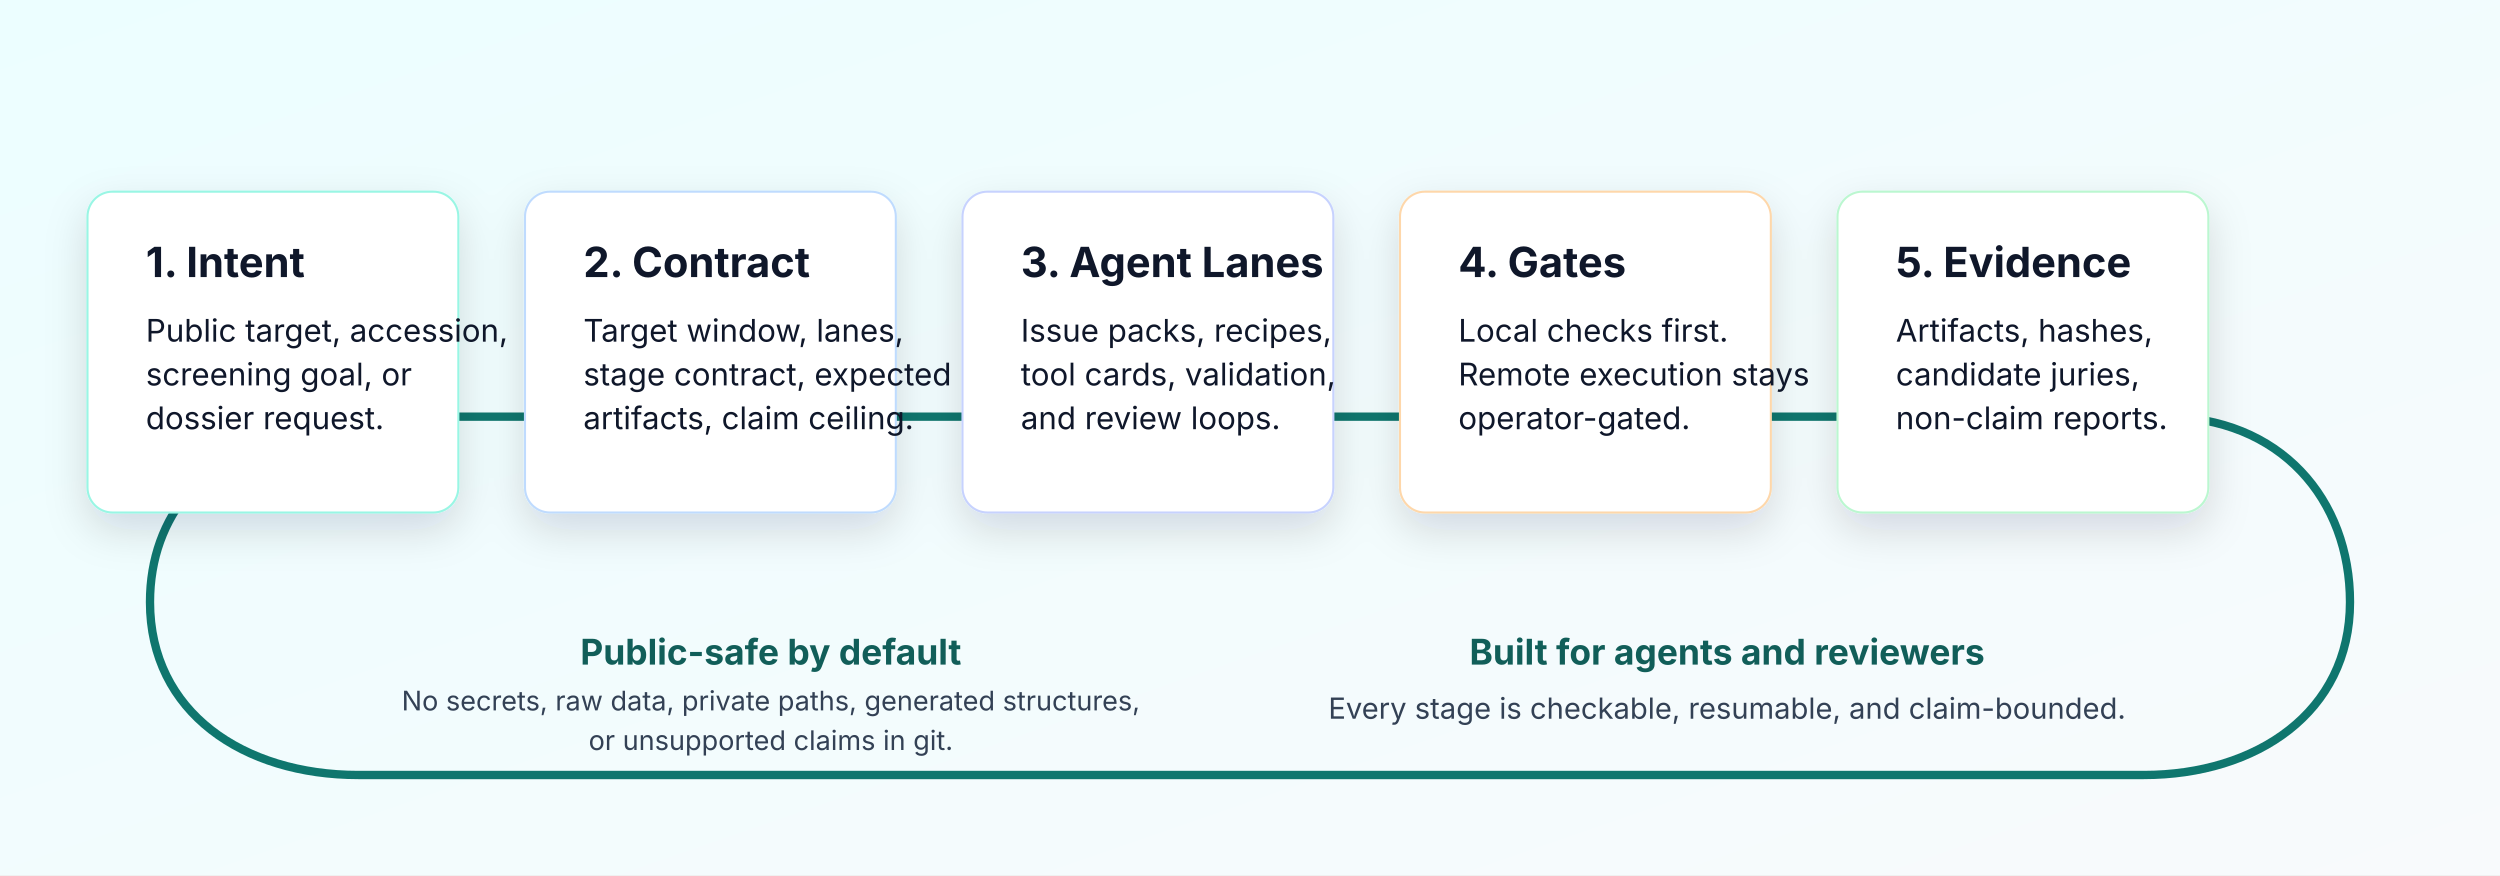
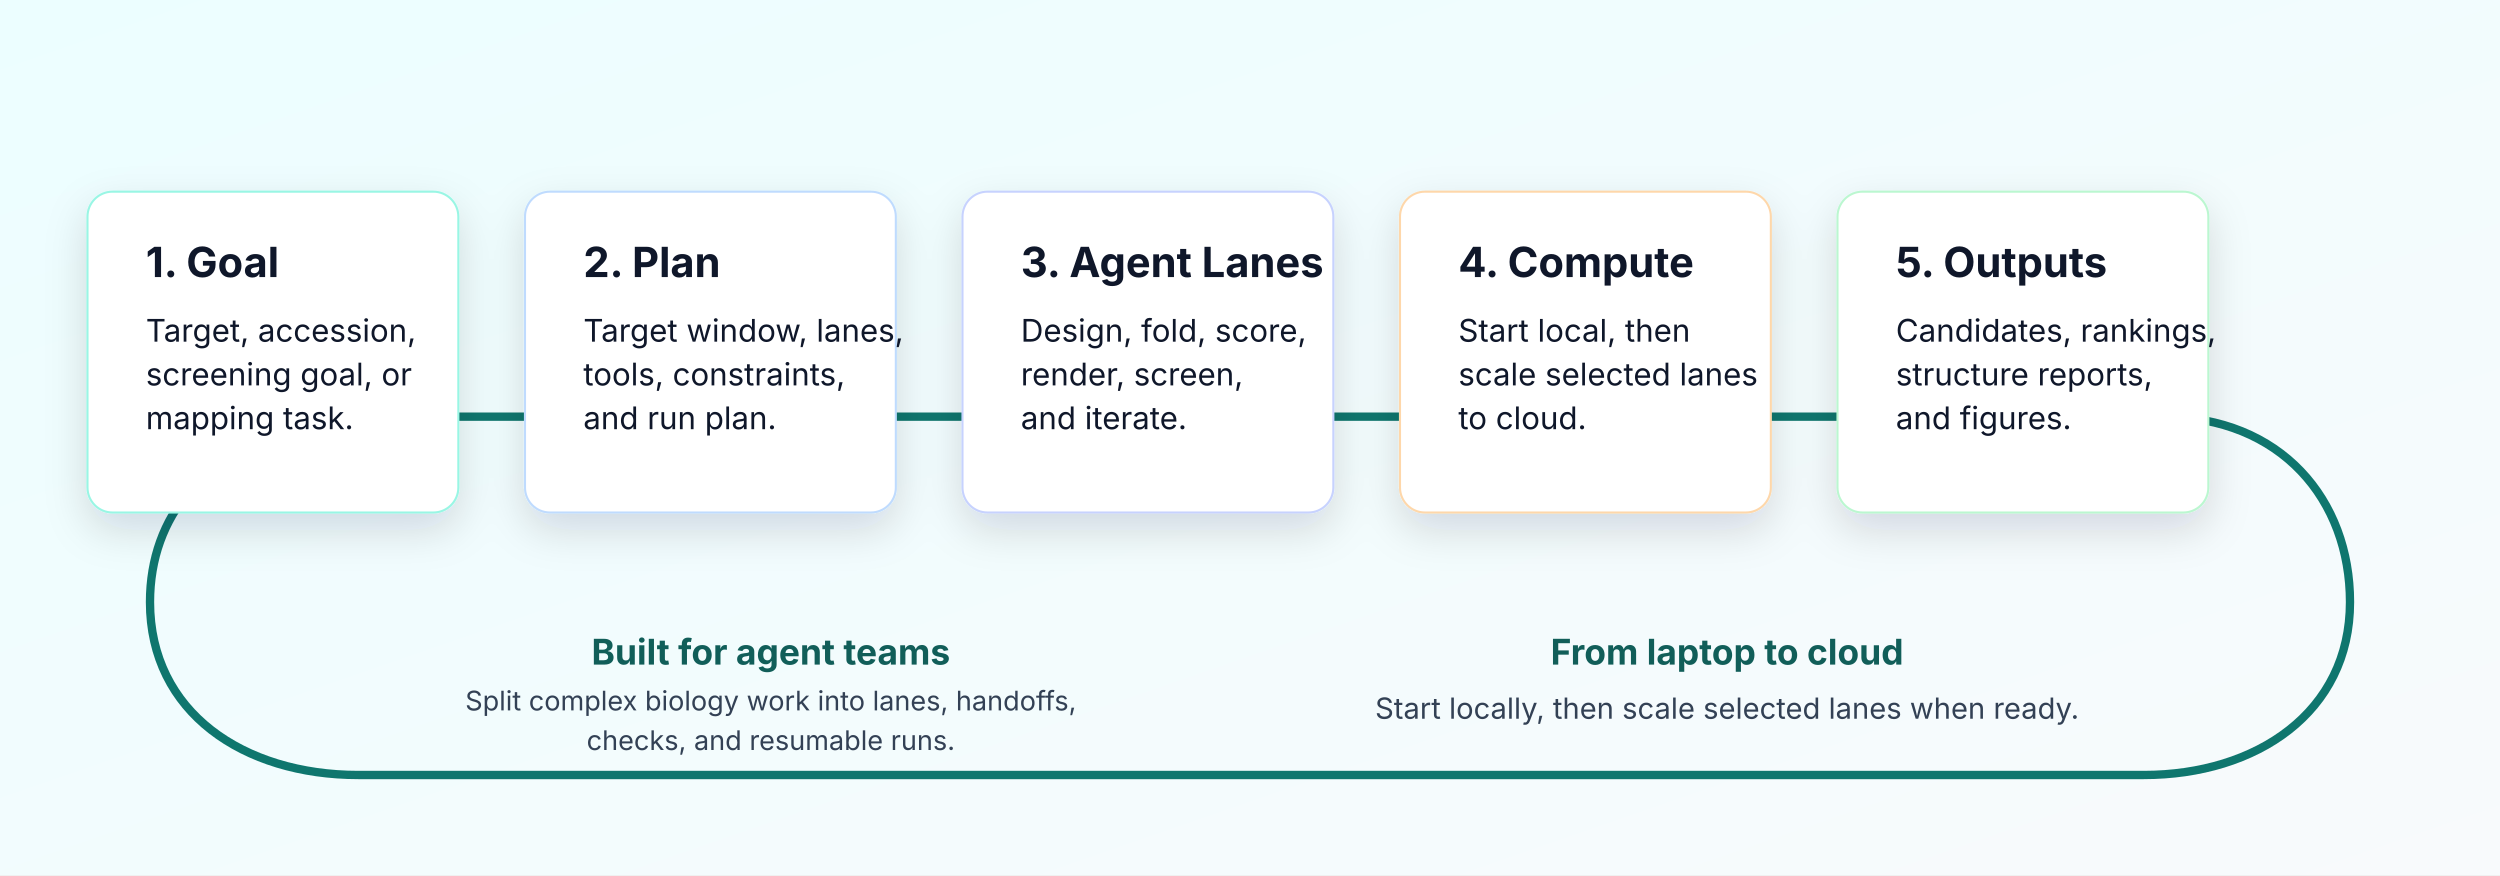
<svg xmlns="http://www.w3.org/2000/svg" width="1200" height="420" viewBox="0 0 1200 420" role="img" aria-labelledby="title desc">
  <defs>
    <linearGradient id="top" x1="0" y1="0" x2="1" y2="1">
      <stop offset="0" stop-color="#ecfeff" />
      <stop offset="1" stop-color="#f8fafc" />
    </linearGradient>
    <filter id="shadow" x="-20%" y="-20%" width="140%" height="140%">
      <feDropShadow dx="0" dy="8" stdDeviation="10" flood-color="#0f172a" flood-opacity="0.14" />
    </filter>
    <marker id="arrow" viewBox="0 0 10 10" refX="8.5" refY="5" markerWidth="7" markerHeight="7" orient="auto-start-reverse">
      <path d="M 0 0 L 10 5 L 0 10 z" fill="#0f766e" />
    </marker>
  </defs>
  <rect width="1200" height="420" rx="0" fill="url(#top)" />
  <g fill="none" stroke="#0f766e" stroke-width="4" marker-end="url(#arrow)">
    <path d="M 201 200 H 290" />
    <path d="M 410 200 H 498" />
    <path d="M 620 200 H 708" />
    <path d="M 830 200 H 918" />
    <path d="M 1038 200 C 1095 200 1128 240 1128 289 C 1128 342 1083 372 1029 372 H 172 C 117 372 72 342 72 289 C 72 247 99 217 142 206" />
  </g>
  <g filter="url(#shadow)">
    <rect x="42" y="92" width="178" height="154" rx="12" fill="#ffffff" stroke="#99f6e4" />
    <rect x="252" y="92" width="178" height="154" rx="12" fill="#ffffff" stroke="#bfdbfe" />
    <rect x="462" y="92" width="178" height="154" rx="12" fill="#ffffff" stroke="#c7d2fe" />
    <rect x="672" y="92" width="178" height="154" rx="12" fill="#ffffff" stroke="#fed7aa" />
    <rect x="882" y="92" width="178" height="154" rx="12" fill="#ffffff" stroke="#bbf7d0" />
  </g>
  <g font-family="Inter, ui-sans-serif, system-ui, -apple-system, BlinkMacSystemFont, Segoe UI, sans-serif" fill="#0f172a">
-     <text x="70" y="133" font-size="20" font-weight="700">1. Intent</text>
-     <text x="70" y="164" font-size="15">Public target, accession,</text>
+     <text x="70" y="133" font-size="20" font-weight="700">1. Goal</text>
+     <text x="70" y="164" font-size="15">Target, accession,</text>
    <text x="70" y="185" font-size="15">screening goal, or</text>
-     <text x="70" y="206" font-size="15">dossier request.</text>
-     <text x="280" y="133" font-size="20" font-weight="700">2. Contract</text>
+     <text x="70" y="206" font-size="15">mapping task.</text>
+     <text x="280" y="133" font-size="20" font-weight="700">2. Plan</text>
    <text x="280" y="164" font-size="15">Target window, lanes,</text>
-     <text x="280" y="185" font-size="15">stage contract, expected</text>
-     <text x="280" y="206" font-size="15">artifacts, claim ceiling.</text>
+     <text x="280" y="185" font-size="15">tools, constraints,</text>
+     <text x="280" y="206" font-size="15">and run plan.</text>
    <text x="490" y="133" font-size="20" font-weight="700">3. Agent Lanes</text>
-     <text x="490" y="164" font-size="15">Issue packs, recipes,</text>
-     <text x="490" y="185" font-size="15">tool cards, validation,</text>
-     <text x="490" y="206" font-size="15">and review loops.</text>
-     <text x="700" y="133" font-size="20" font-weight="700">4. Gates</text>
-     <text x="700" y="164" font-size="15">Local checks first.</text>
-     <text x="700" y="185" font-size="15">Remote execution stays</text>
-     <text x="700" y="206" font-size="15">operator-gated.</text>
-     <text x="910" y="133" font-size="20" font-weight="700">5. Evidence</text>
-     <text x="910" y="164" font-size="15">Artifacts, hashes,</text>
-     <text x="910" y="185" font-size="15">candidate juries,</text>
-     <text x="910" y="206" font-size="15">non-claim reports.</text>
-     <text x="370" y="319" text-anchor="middle" font-size="17" font-weight="700" fill="#115e59">Public-safe by default</text>
-     <text x="370" y="341" text-anchor="middle" font-size="13" fill="#334155">No secrets, raw data, private paths, generated structures,</text>
-     <text x="370" y="360" text-anchor="middle" font-size="13" fill="#334155">or unsupported claims in git.</text>
-     <text x="829" y="319" text-anchor="middle" font-size="17" font-weight="700" fill="#115e59">Built for agents and reviewers</text>
-     <text x="829" y="345" text-anchor="middle" font-size="14" fill="#334155">Every stage is checkable, resumable, and claim-bounded.</text>
+     <text x="490" y="164" font-size="15">Design, fold, score,</text>
+     <text x="490" y="185" font-size="15">render, screen,</text>
+     <text x="490" y="206" font-size="15">and iterate.</text>
+     <text x="700" y="133" font-size="20" font-weight="700">4. Compute</text>
+     <text x="700" y="164" font-size="15">Start local, then</text>
+     <text x="700" y="185" font-size="15">scale selected lanes</text>
+     <text x="700" y="206" font-size="15">to cloud.</text>
+     <text x="910" y="133" font-size="20" font-weight="700">5. Outputs</text>
+     <text x="910" y="164" font-size="15">Candidates, rankings,</text>
+     <text x="910" y="185" font-size="15">structure reports,</text>
+     <text x="910" y="206" font-size="15">and figures.</text>
+     <text x="370" y="319" text-anchor="middle" font-size="17" font-weight="700" fill="#115e59">Built for agent teams</text>
+     <text x="370" y="341" text-anchor="middle" font-size="13" fill="#334155">Split complex biology work into lanes, handoffs,</text>
+     <text x="370" y="360" text-anchor="middle" font-size="13" fill="#334155">checks, and resumable runs.</text>
+     <text x="829" y="319" text-anchor="middle" font-size="17" font-weight="700" fill="#115e59">From laptop to cloud</text>
+     <text x="829" y="345" text-anchor="middle" font-size="14" fill="#334155">Start locally, then scale selected lanes when ready.</text>
  </g>
</svg>
